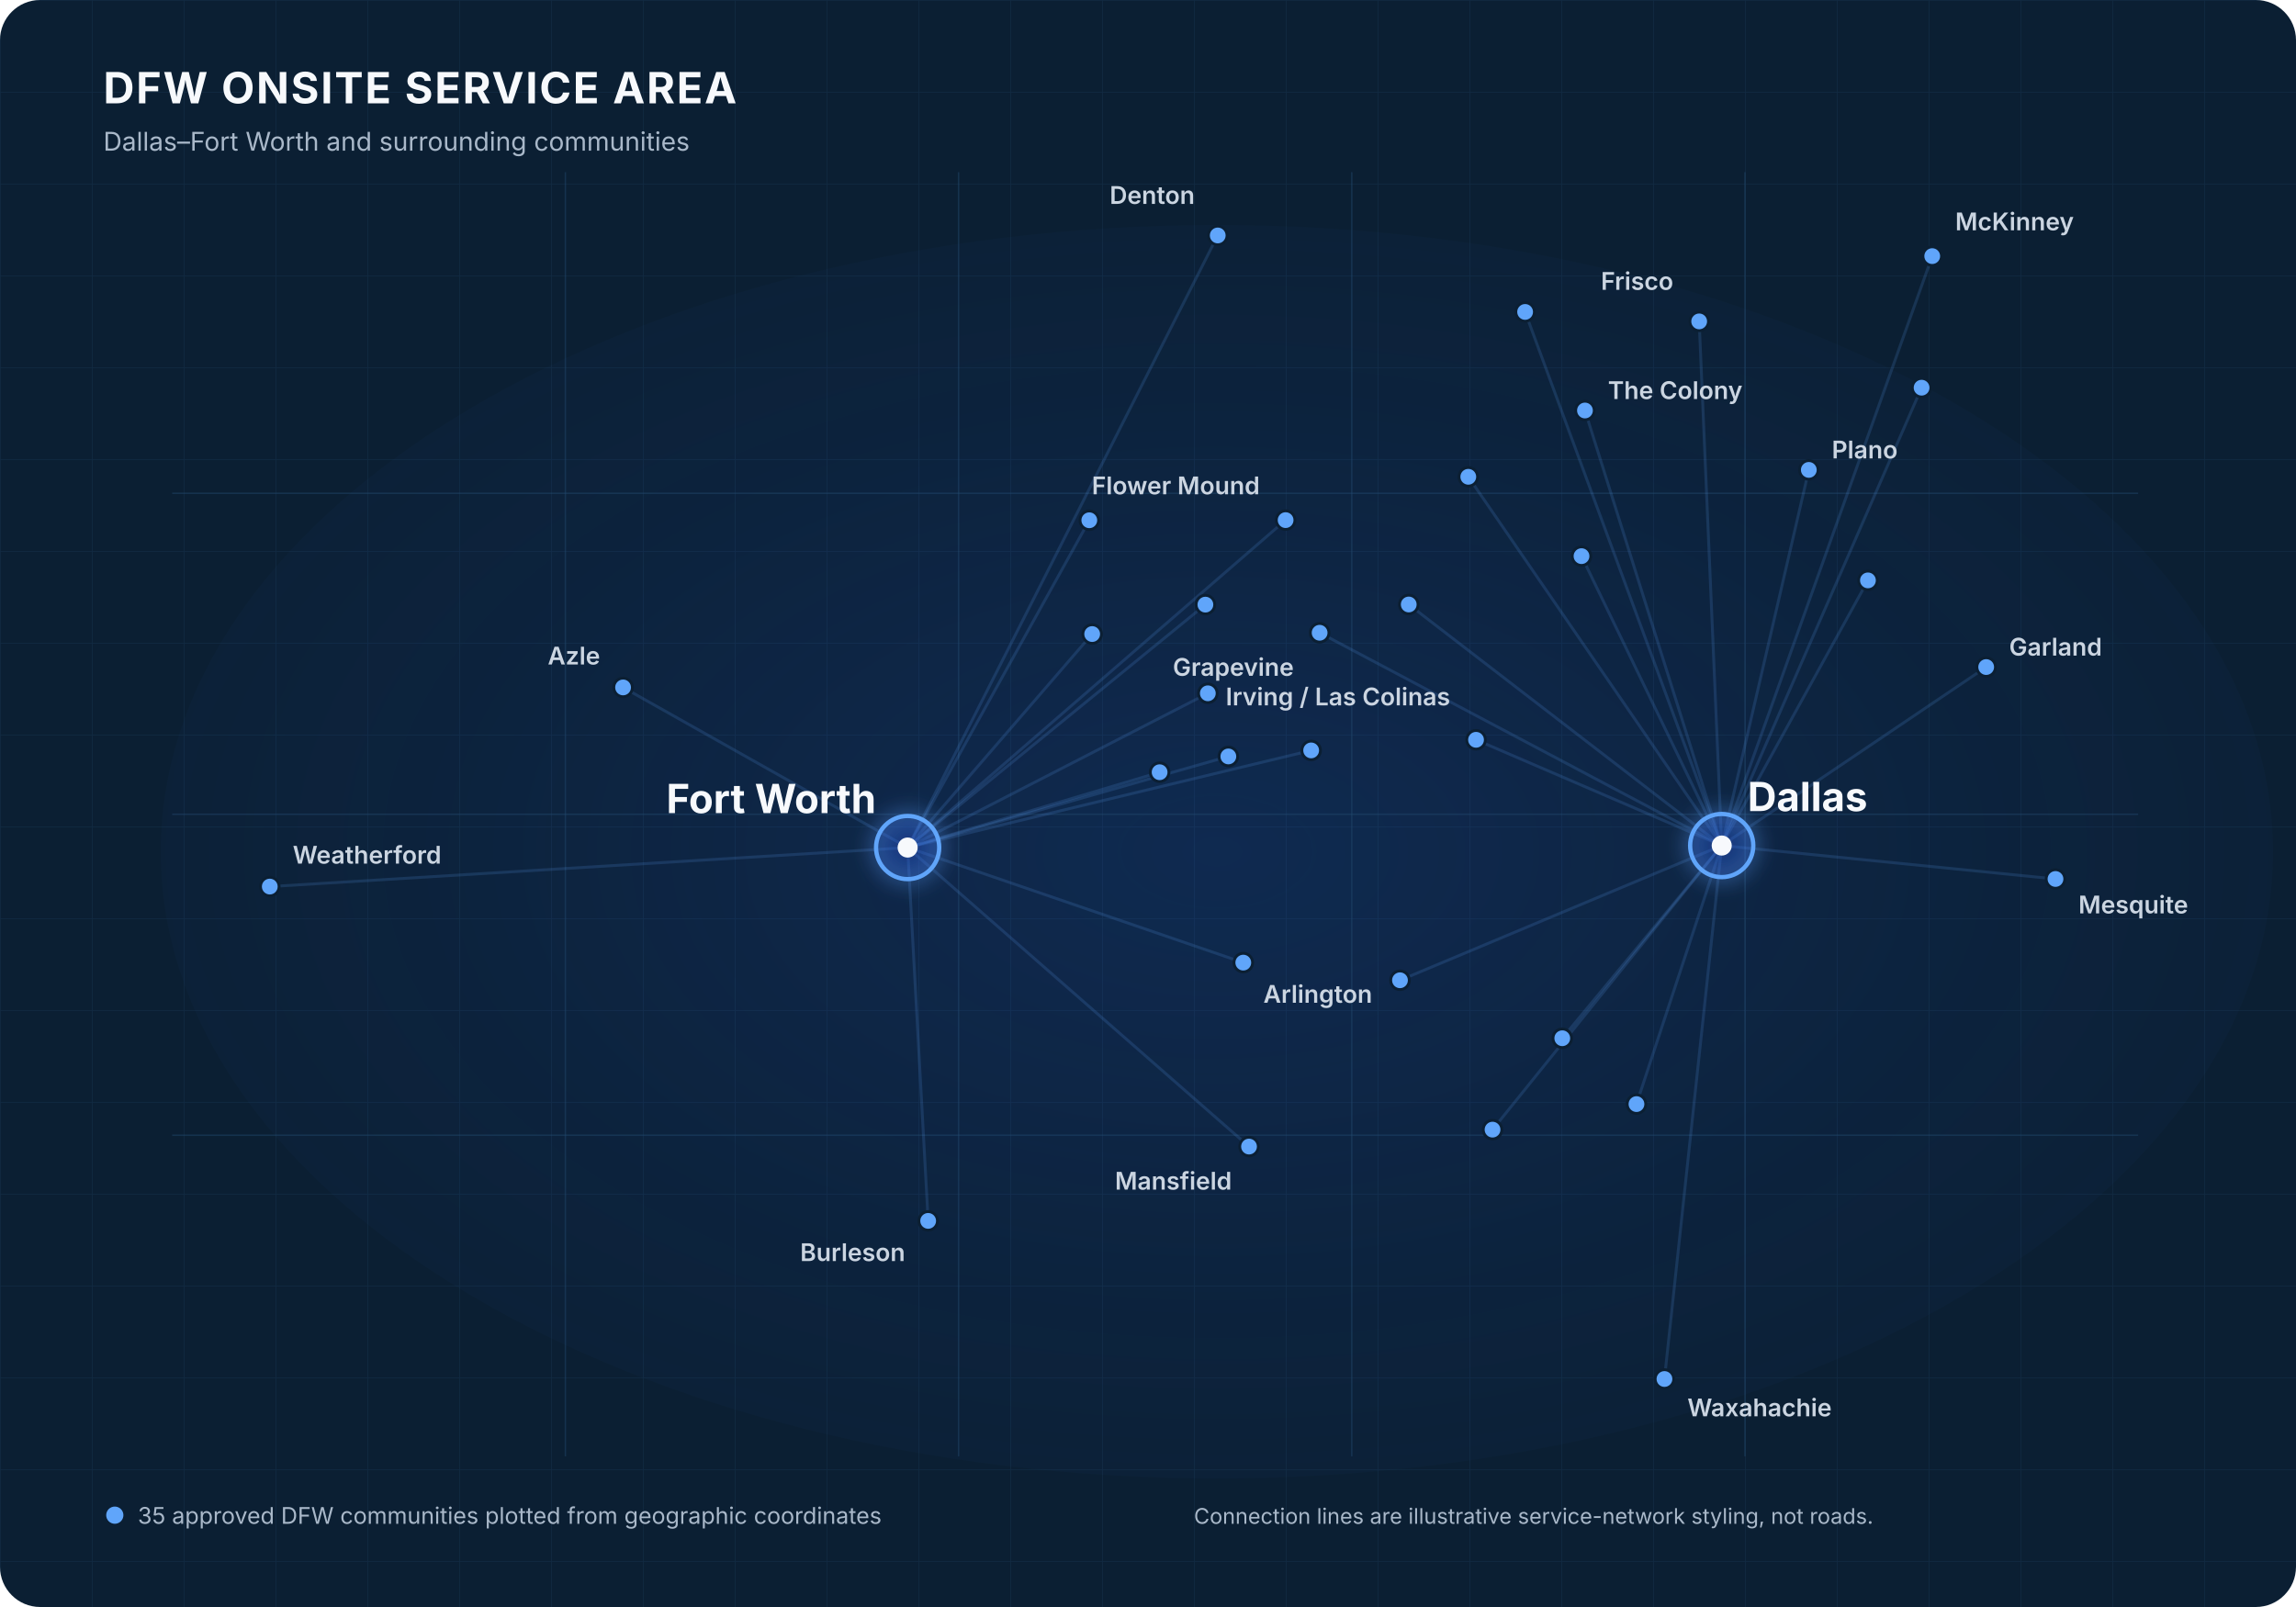
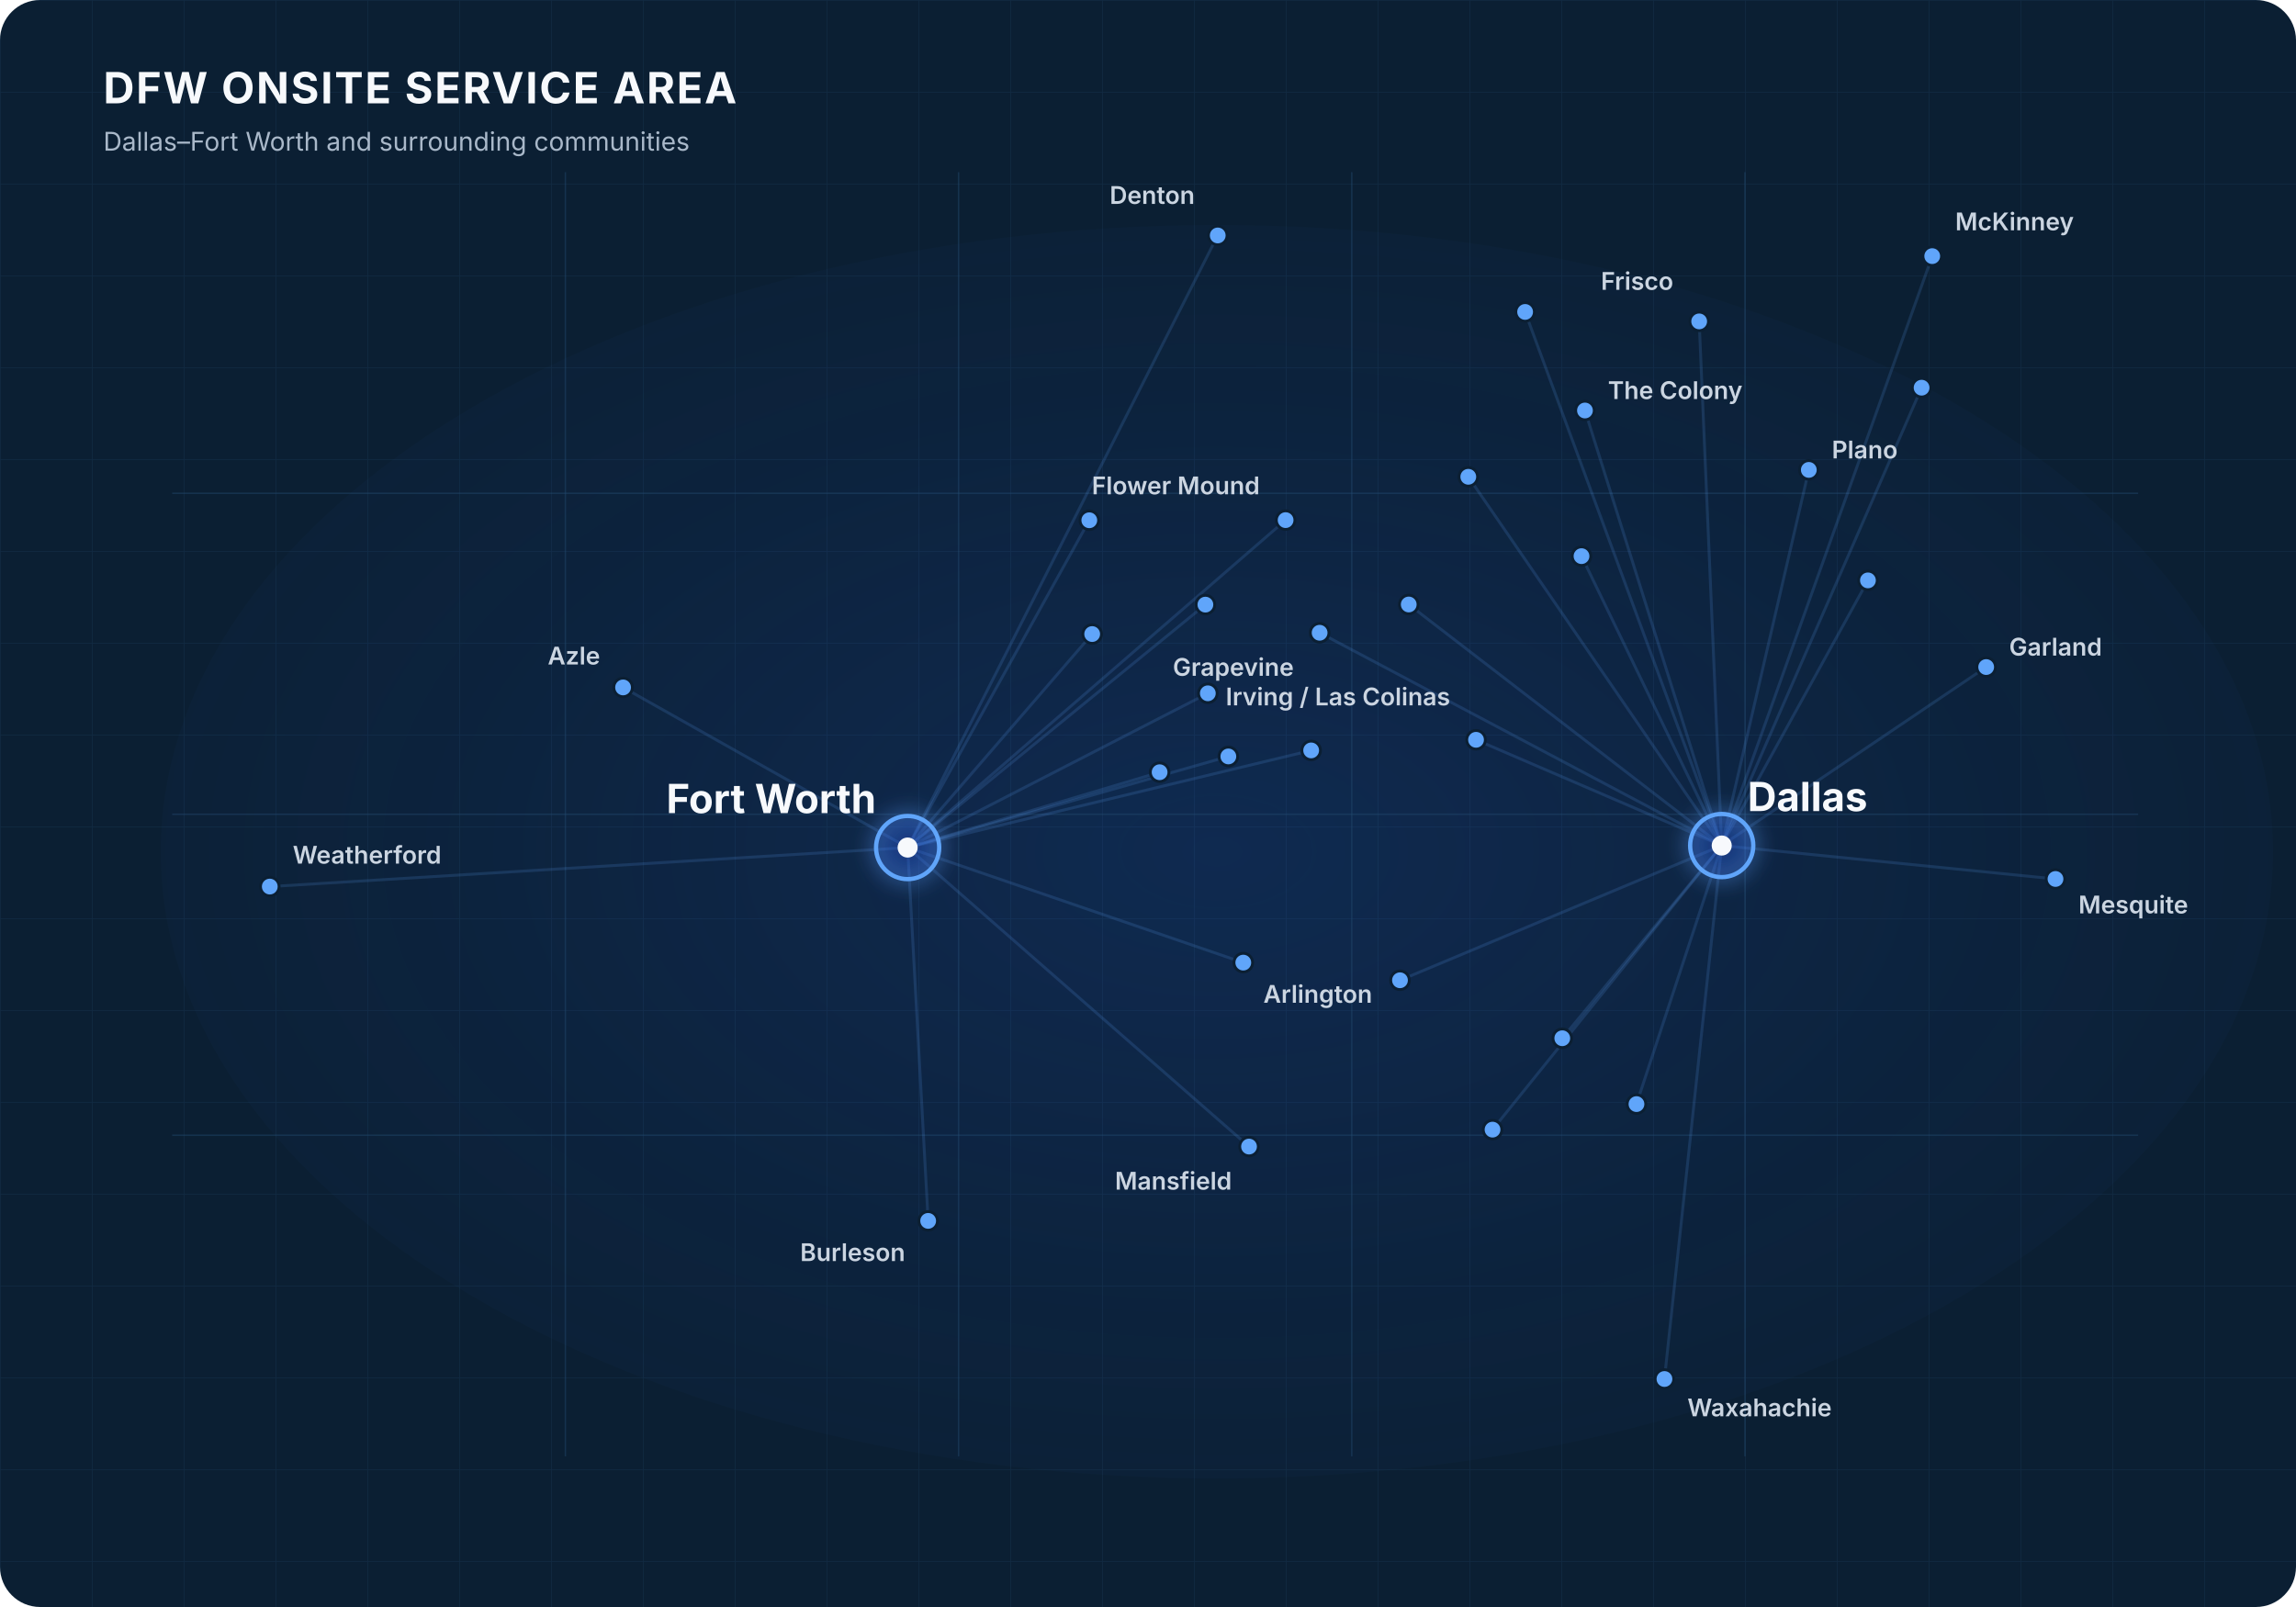
<svg xmlns="http://www.w3.org/2000/svg" width="1600" height="1120" viewBox="0 0 1600 1120" role="img" aria-labelledby="title desc">
  <defs>
    <radialGradient id="metroGlow" cx="50%" cy="50%" r="62%">
      <stop offset="0%" stop-color="#2563EB" stop-opacity="0.16" />
      <stop offset="58%" stop-color="#2563EB" stop-opacity="0.055" />
      <stop offset="100%" stop-color="#2563EB" stop-opacity="0" />
    </radialGradient>
    <filter id="softGlow" x="-200%" y="-200%" width="400%" height="400%">
      <feGaussianBlur stdDeviation="7" result="b" />
      <feMerge>
        <feMergeNode in="b" />
        <feMergeNode in="SourceGraphic" />
      </feMerge>
    </filter>
    <pattern id="smallGrid" width="64" height="64" patternUnits="userSpaceOnUse">
      <path d="M 64 0 L 0 0 0 64" fill="none" stroke="#234A6F" stroke-opacity="0.26" stroke-width="1" />
    </pattern>
  </defs>
  <rect width="100%" height="100%" rx="28" fill="#0B1F33" />
  <rect width="100%" height="100%" rx="28" fill="url(#smallGrid)" />
  <ellipse cx="848.0" cy="593.6" rx="736.0" ry="436.8" fill="url(#metroGlow)" />
  <g stroke="#234A6F" stroke-opacity="0.45" stroke-width="1">
    <line x1="394.0" y1="120" x2="394.0" y2="1015" />
    <line x1="668.0" y1="120" x2="668.0" y2="1015" />
    <line x1="942.0" y1="120" x2="942.0" y2="1015" />
    <line x1="1216.0" y1="120" x2="1216.0" y2="1015" />
    <line x1="120" y1="343.8" x2="1490" y2="343.8" />
    <line x1="120" y1="567.5" x2="1490" y2="567.5" />
    <line x1="120" y1="791.2" x2="1490" y2="791.2" />
  </g>
  <g fill="none" stroke="#60A5FA" stroke-opacity="0.16" stroke-width="2">
    <line x1="632.5" y1="590.7" x2="866.4" y2="670.9" />
    <line x1="1199.8" y1="589.3" x2="1028.6" y2="515.6" />
    <line x1="1199.8" y1="589.3" x2="1260.5" y2="327.5" />
    <line x1="1199.8" y1="589.3" x2="1184.1" y2="224.0" />
    <line x1="1199.8" y1="589.3" x2="1301.7" y2="404.5" />
    <line x1="1199.8" y1="589.3" x2="1102.1" y2="387.6" />
    <line x1="1199.8" y1="589.3" x2="919.6" y2="441.0" />
    <line x1="632.5" y1="590.7" x2="848.6" y2="164.1" />
    <line x1="1199.8" y1="589.3" x2="975.6" y2="683.2" />
    <line x1="1199.8" y1="589.3" x2="1023.2" y2="332.3" />
    <line x1="1199.8" y1="589.3" x2="1384.1" y2="464.9" />
    <line x1="1199.8" y1="589.3" x2="1432.4" y2="612.6" />
    <line x1="1199.8" y1="589.3" x2="1346.5" y2="178.5" />
    <line x1="1199.8" y1="589.3" x2="1339.1" y2="270.2" />
    <line x1="632.5" y1="590.7" x2="870.4" y2="799.1" />
    <line x1="1199.8" y1="589.3" x2="1040.1" y2="787.3" />
    <line x1="632.5" y1="590.7" x2="856.0" y2="527.2" />
    <line x1="632.5" y1="590.7" x2="913.7" y2="523.0" />
    <line x1="632.5" y1="590.7" x2="808.1" y2="538.2" />
    <line x1="632.5" y1="590.7" x2="840.0" y2="421.4" />
    <line x1="632.5" y1="590.7" x2="841.7" y2="483.2" />
    <line x1="632.5" y1="590.7" x2="761.1" y2="441.9" />
    <line x1="632.5" y1="590.7" x2="759.1" y2="362.6" />
    <line x1="1199.8" y1="589.3" x2="1104.5" y2="286.1" />
    <line x1="1199.8" y1="589.3" x2="1062.8" y2="217.4" />
    <line x1="1199.8" y1="589.3" x2="981.7" y2="421.3" />
    <line x1="632.5" y1="590.7" x2="895.9" y2="362.5" />
    <line x1="632.5" y1="590.7" x2="646.8" y2="850.9" />
    <line x1="632.5" y1="590.7" x2="188.0" y2="617.9" />
    <line x1="632.5" y1="590.7" x2="434.2" y2="479.1" />
    <line x1="1199.8" y1="589.3" x2="1088.7" y2="723.6" />
    <line x1="1199.8" y1="589.3" x2="1140.4" y2="769.5" />
    <line x1="1199.8" y1="589.3" x2="1159.9" y2="961.1" />
  </g>
  <g font-family="Inter, Arial, sans-serif">
    <text x="72" y="72" fill="#F7F9FC" font-size="30" font-weight="700" letter-spacing="1.2">DFW ONSITE SERVICE AREA</text>
    <text x="72" y="105" fill="#A9B8C9" font-size="18">Dallas–Fort Worth and surrounding communities</text>
  </g>
  <g>
    <circle cx="1199.8" cy="589.3" r="22" fill="#2563EB" fill-opacity="0.18" stroke="#60A5FA" stroke-width="3" filter="url(#softGlow)" />
    <circle cx="1199.8" cy="589.3" r="7" fill="#F7F9FC" />
    <circle cx="632.5" cy="590.7" r="22" fill="#2563EB" fill-opacity="0.18" stroke="#60A5FA" stroke-width="3" filter="url(#softGlow)" />
    <circle cx="632.5" cy="590.7" r="7" fill="#F7F9FC" />
    <circle cx="866.4" cy="670.9" r="6.5" fill="#60A5FA" stroke="#0B1F33" stroke-width="2" />
    <circle cx="1028.6" cy="515.6" r="6.5" fill="#60A5FA" stroke="#0B1F33" stroke-width="2" />
    <circle cx="1260.5" cy="327.5" r="6.5" fill="#60A5FA" stroke="#0B1F33" stroke-width="2" />
    <circle cx="1184.1" cy="224.0" r="6.5" fill="#60A5FA" stroke="#0B1F33" stroke-width="2" />
    <circle cx="1301.7" cy="404.5" r="6.5" fill="#60A5FA" stroke="#0B1F33" stroke-width="2" />
    <circle cx="1102.1" cy="387.6" r="6.5" fill="#60A5FA" stroke="#0B1F33" stroke-width="2" />
    <circle cx="919.6" cy="441.0" r="6.5" fill="#60A5FA" stroke="#0B1F33" stroke-width="2" />
    <circle cx="848.6" cy="164.1" r="6.5" fill="#60A5FA" stroke="#0B1F33" stroke-width="2" />
    <circle cx="975.6" cy="683.2" r="6.5" fill="#60A5FA" stroke="#0B1F33" stroke-width="2" />
    <circle cx="1023.2" cy="332.3" r="6.5" fill="#60A5FA" stroke="#0B1F33" stroke-width="2" />
    <circle cx="1384.1" cy="464.9" r="6.5" fill="#60A5FA" stroke="#0B1F33" stroke-width="2" />
    <circle cx="1432.4" cy="612.6" r="6.5" fill="#60A5FA" stroke="#0B1F33" stroke-width="2" />
    <circle cx="1346.5" cy="178.5" r="6.5" fill="#60A5FA" stroke="#0B1F33" stroke-width="2" />
    <circle cx="1339.1" cy="270.2" r="6.5" fill="#60A5FA" stroke="#0B1F33" stroke-width="2" />
    <circle cx="870.4" cy="799.1" r="6.5" fill="#60A5FA" stroke="#0B1F33" stroke-width="2" />
    <circle cx="1040.1" cy="787.3" r="6.5" fill="#60A5FA" stroke="#0B1F33" stroke-width="2" />
    <circle cx="856.0" cy="527.2" r="6.5" fill="#60A5FA" stroke="#0B1F33" stroke-width="2" />
    <circle cx="913.7" cy="523.0" r="6.5" fill="#60A5FA" stroke="#0B1F33" stroke-width="2" />
    <circle cx="808.1" cy="538.2" r="6.5" fill="#60A5FA" stroke="#0B1F33" stroke-width="2" />
    <circle cx="840.0" cy="421.4" r="6.5" fill="#60A5FA" stroke="#0B1F33" stroke-width="2" />
    <circle cx="841.7" cy="483.2" r="6.5" fill="#60A5FA" stroke="#0B1F33" stroke-width="2" />
    <circle cx="761.1" cy="441.9" r="6.5" fill="#60A5FA" stroke="#0B1F33" stroke-width="2" />
    <circle cx="759.1" cy="362.6" r="6.5" fill="#60A5FA" stroke="#0B1F33" stroke-width="2" />
    <circle cx="1104.5" cy="286.1" r="6.5" fill="#60A5FA" stroke="#0B1F33" stroke-width="2" />
    <circle cx="1062.8" cy="217.4" r="6.5" fill="#60A5FA" stroke="#0B1F33" stroke-width="2" />
    <circle cx="981.7" cy="421.3" r="6.5" fill="#60A5FA" stroke="#0B1F33" stroke-width="2" />
    <circle cx="895.9" cy="362.5" r="6.5" fill="#60A5FA" stroke="#0B1F33" stroke-width="2" />
    <circle cx="646.8" cy="850.9" r="6.5" fill="#60A5FA" stroke="#0B1F33" stroke-width="2" />
    <circle cx="188.0" cy="617.9" r="6.5" fill="#60A5FA" stroke="#0B1F33" stroke-width="2" />
    <circle cx="434.2" cy="479.1" r="6.5" fill="#60A5FA" stroke="#0B1F33" stroke-width="2" />
    <circle cx="1088.7" cy="723.6" r="6.5" fill="#60A5FA" stroke="#0B1F33" stroke-width="2" />
    <circle cx="1140.4" cy="769.5" r="6.5" fill="#60A5FA" stroke="#0B1F33" stroke-width="2" />
    <circle cx="1159.9" cy="961.1" r="6.5" fill="#60A5FA" stroke="#0B1F33" stroke-width="2" />
  </g>
  <g font-family="Inter, Arial, sans-serif">
    <text x="610.5" y="566.7" text-anchor="end" fill="#F7F9FC" font-size="28" font-weight="750">Fort Worth</text>
    <text x="1217.8" y="565.3" text-anchor="start" fill="#F7F9FC" font-size="28" font-weight="750">Dallas</text>
    <text x="880.4" y="698.9" text-anchor="start" fill="#CBD5E1" font-size="17" font-weight="600">Arlington</text>
    <text x="1010.6" y="491.6" text-anchor="end" fill="#CBD5E1" font-size="17" font-weight="600">Irving / Las Colinas</text>
    <text x="832.6" y="142.1" text-anchor="end" fill="#CBD5E1" font-size="17" font-weight="600">Denton</text>
    <text x="1166.1" y="202.0" text-anchor="end" fill="#CBD5E1" font-size="17" font-weight="600">Frisco</text>
    <text x="1276.5" y="319.5" text-anchor="start" fill="#CBD5E1" font-size="17" font-weight="600">Plano</text>
    <text x="1362.5" y="160.5" text-anchor="start" fill="#CBD5E1" font-size="17" font-weight="600">McKinney</text>
    <text x="901.6" y="471.0" text-anchor="end" fill="#CBD5E1" font-size="17" font-weight="600">Grapevine</text>
    <text x="858.4" y="829.1" text-anchor="end" fill="#CBD5E1" font-size="17" font-weight="600">Mansfield</text>
    <text x="1400.1" y="456.9" text-anchor="start" fill="#CBD5E1" font-size="17" font-weight="600">Garland</text>
    <text x="1448.4" y="636.6" text-anchor="start" fill="#CBD5E1" font-size="17" font-weight="600">Mesquite</text>
    <text x="877.9" y="344.5" text-anchor="end" fill="#CBD5E1" font-size="17" font-weight="600">Flower Mound</text>
    <text x="1120.5" y="278.1" text-anchor="start" fill="#CBD5E1" font-size="17" font-weight="600">The Colony</text>
    <text x="204.0" y="601.9" text-anchor="start" fill="#CBD5E1" font-size="17" font-weight="600">Weatherford</text>
    <text x="418.2" y="463.1" text-anchor="end" fill="#CBD5E1" font-size="17" font-weight="600">Azle</text>
    <text x="630.8" y="878.9" text-anchor="end" fill="#CBD5E1" font-size="17" font-weight="600">Burleson</text>
    <text x="1175.9" y="987.1" text-anchor="start" fill="#CBD5E1" font-size="17" font-weight="600">Waxahachie</text>
  </g>
-   <g transform="translate(72,1056)" font-family="Inter, Arial, sans-serif">
-     <circle cx="8" cy="0" r="6" fill="#60A5FA" />
-     <text x="24" y="6" fill="#A9B8C9" font-size="16">35 approved DFW communities plotted from geographic coordinates</text>
-     <text x="760" y="6" fill="#A9B8C9" font-size="15">Connection lines are illustrative service-network styling, not roads.</text>
-   </g>
</svg>
